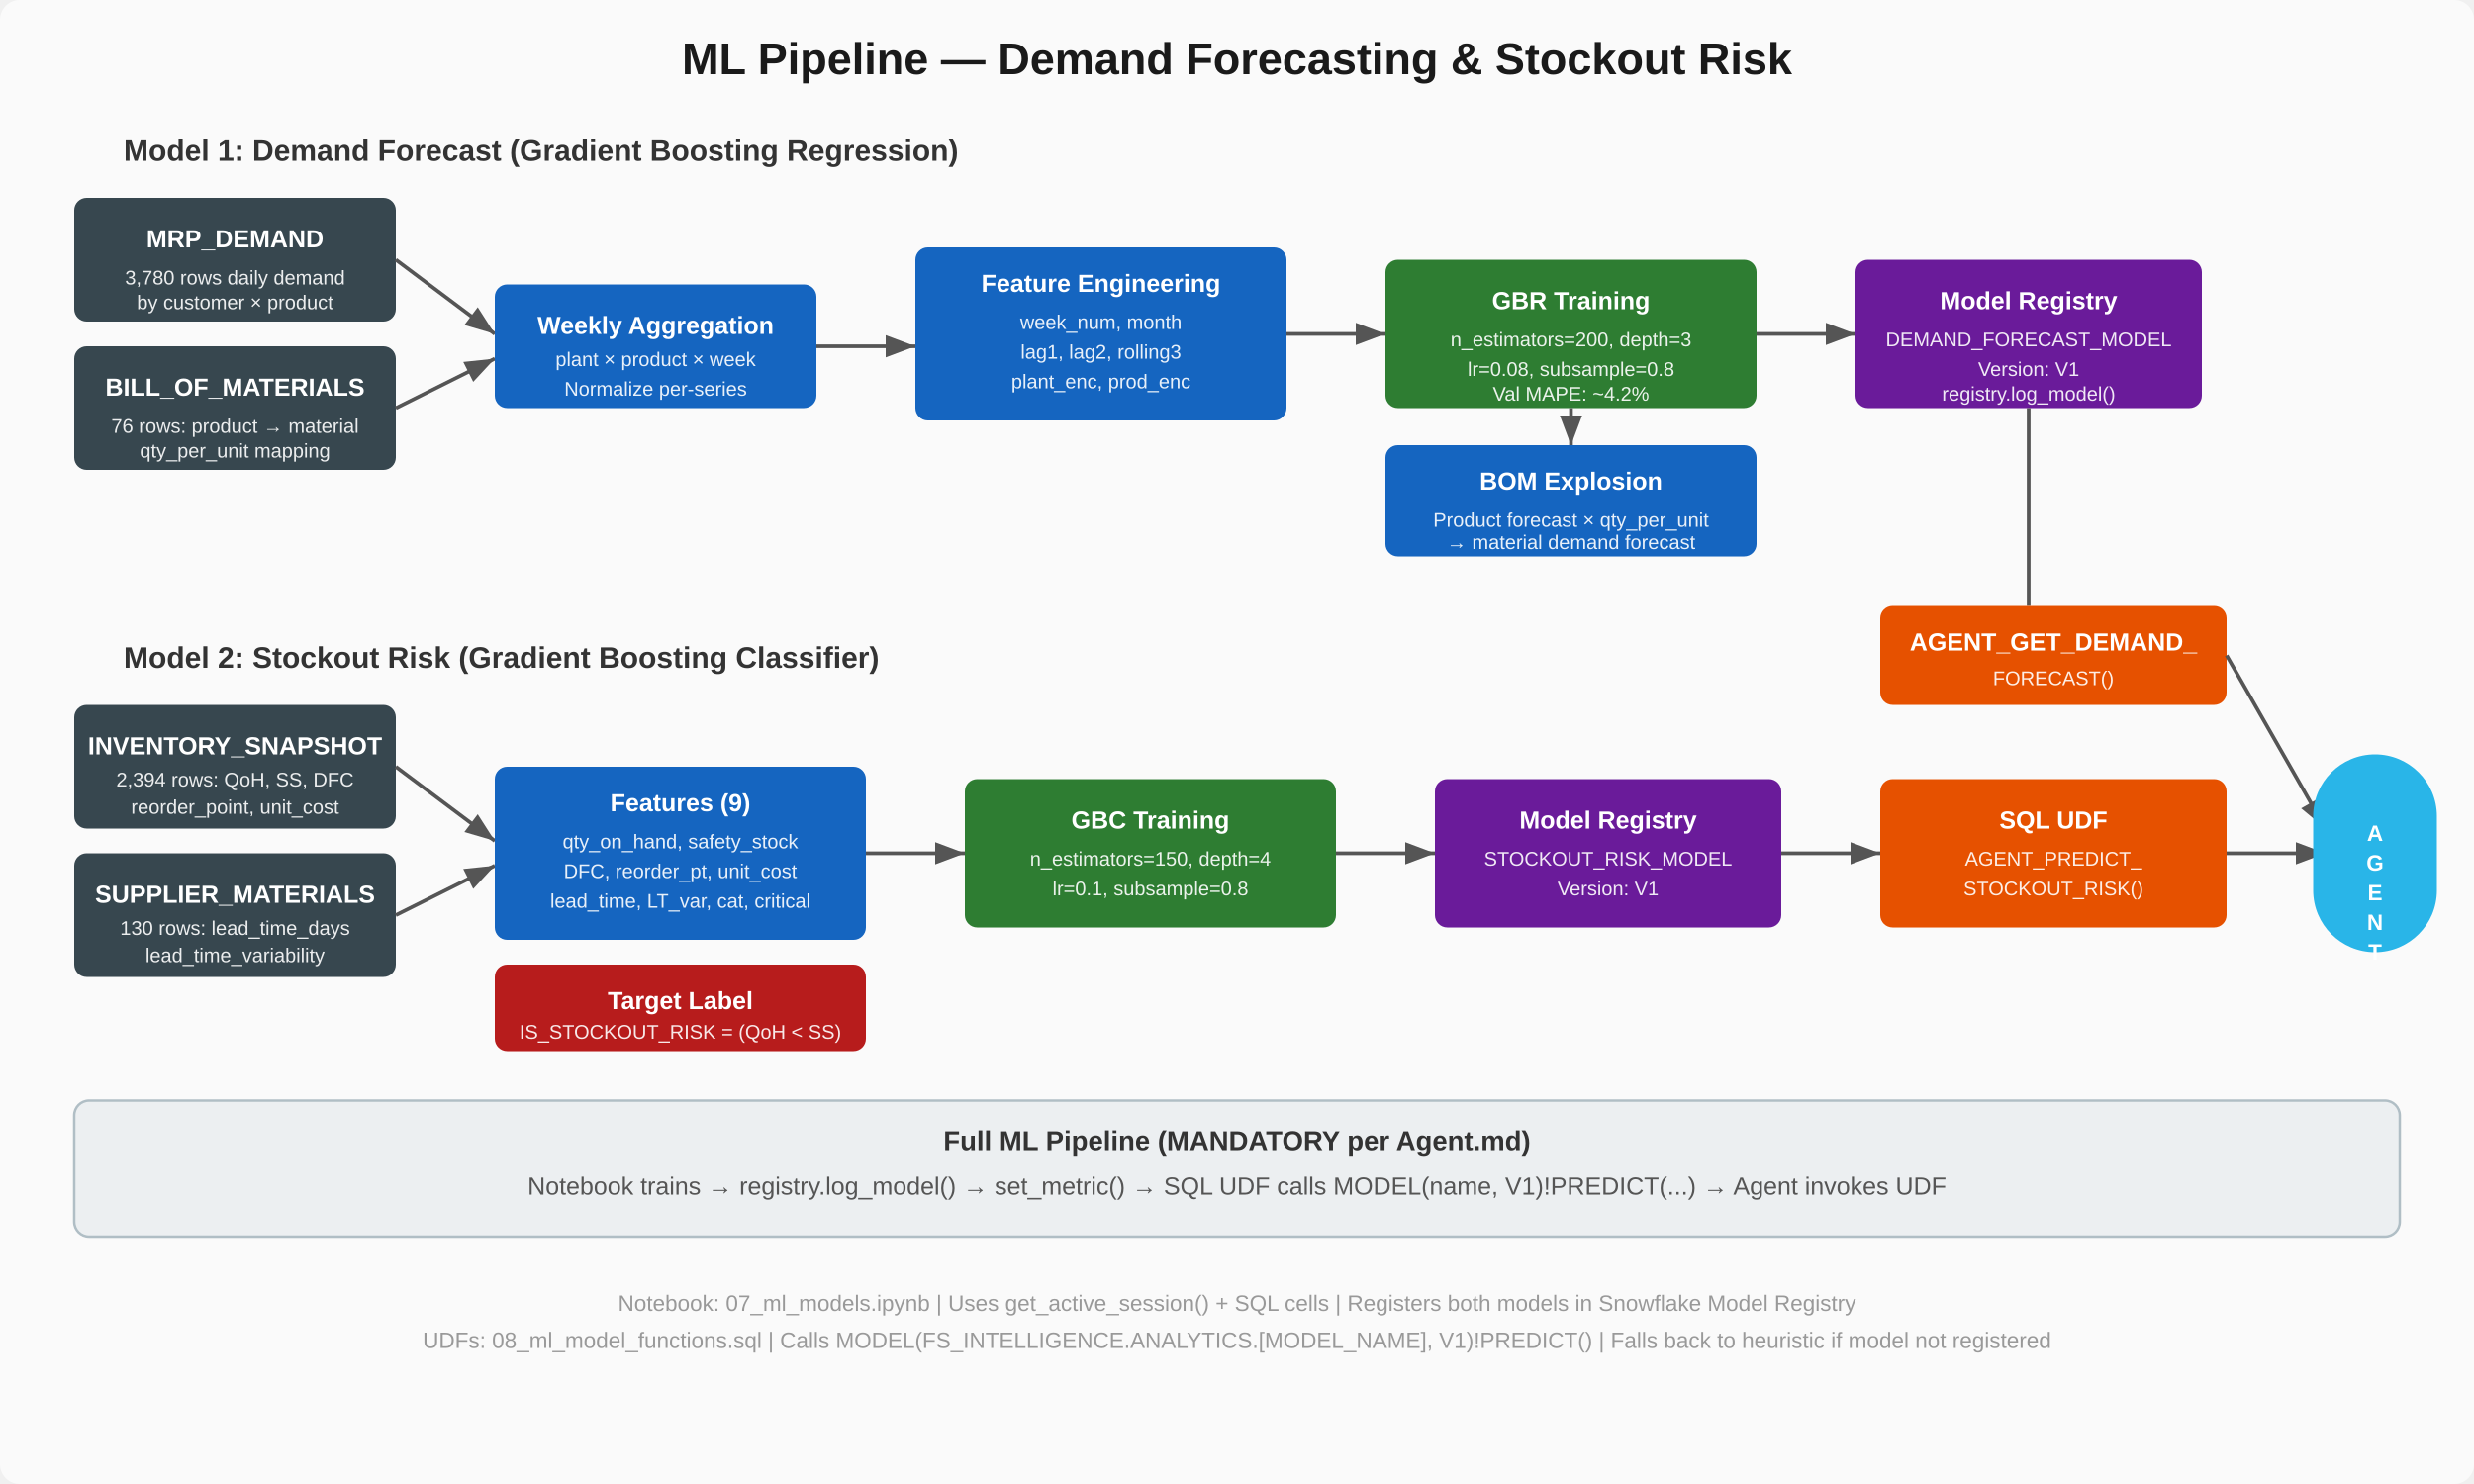
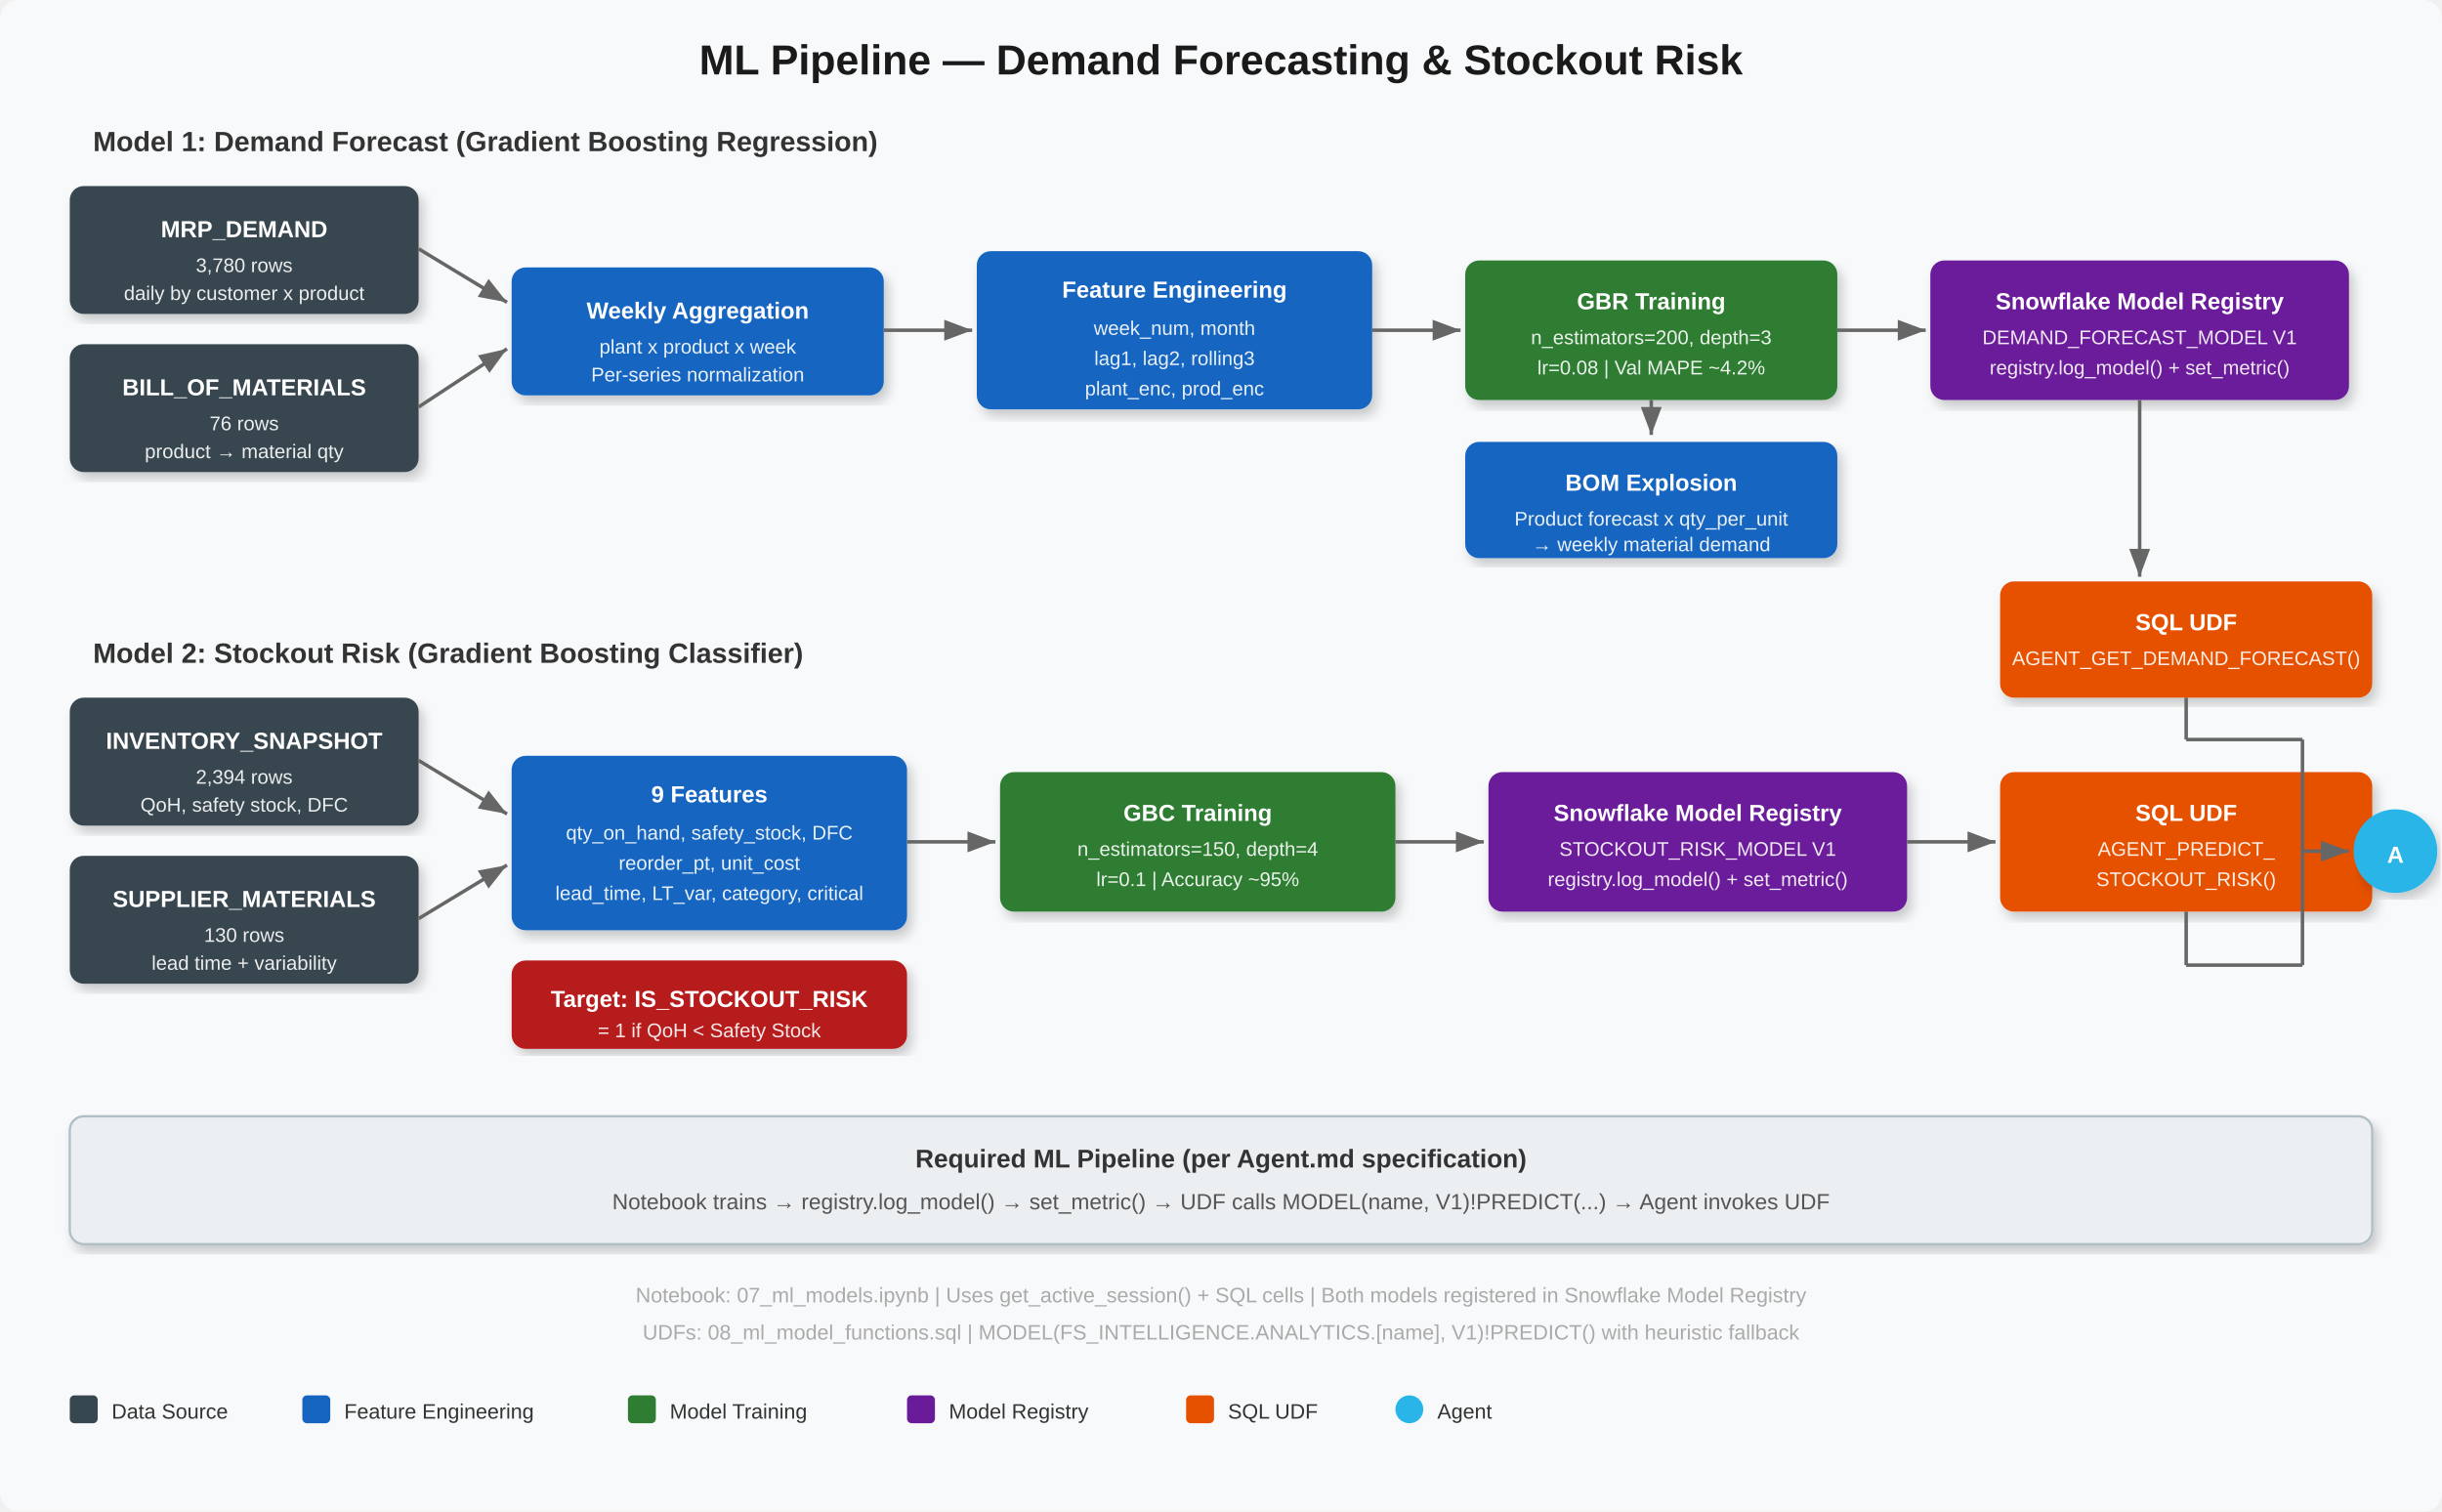
- <svg xmlns="http://www.w3.org/2000/svg" viewBox="0 0 1000 600">
+ <svg xmlns="http://www.w3.org/2000/svg" viewBox="0 0 1050 650">
  <defs>
    <style>
      text { font-family: Arial, sans-serif; }
      .title { font-size: 18px; font-weight: bold; fill: #1a1a1a; }
      .box-label { font-size: 10px; font-weight: bold; fill: #fff; }
-       .box-detail { font-size: 8px; fill: #fff; opacity: 0.9; }
+       .box-detail { font-size: 8.5px; fill: #fff; opacity: 0.9; }
      .section { font-size: 12px; font-weight: bold; fill: #333; }
-       .arrow { fill: none; stroke: #555; stroke-width: 1.5; marker-end: url(#ah3); }
-       .data-box { fill: #37474F; }
-       .feature-box { fill: #1565C0; }
-       .model-box { fill: #2E7D32; }
-       .registry-box { fill: #6A1B9A; }
-       .udf-box { fill: #E65100; }
-       .agent-box { fill: #29B5E8; }
+       .connector { fill: none; stroke: #666; stroke-width: 1.5; }
    </style>
-     <marker id="ah3" markerWidth="8" markerHeight="6" refX="8" refY="3" orient="auto">
-       <polygon points="0 0, 8 3, 0 6" fill="#555" />
+     <filter id="shadow" x="-4%" y="-4%" width="108%" height="112%">
+       <feDropShadow dx="2" dy="3" stdDeviation="2.5" flood-opacity="0.2" />
+     </filter>
+     <marker id="arrow" markerWidth="8" markerHeight="6" refX="8" refY="3" orient="auto">
+       <polygon points="0 0, 8 3, 0 6" fill="#666" />
    </marker>
  </defs>
-   <rect width="1000" height="600" fill="#fafafa" rx="8" />
-   <text x="500" y="30" text-anchor="middle" class="title">ML Pipeline — Demand Forecasting &amp; Stockout Risk</text>
-   <text x="50" y="65" class="section">Model 1: Demand Forecast (Gradient Boosting Regression)</text>
-   <rect x="30" y="80" width="130" height="50" rx="5" class="data-box" />
-   <text x="95" y="100" text-anchor="middle" class="box-label">MRP_DEMAND</text>
-   <text x="95" y="115" text-anchor="middle" class="box-detail">3,780 rows daily demand</text>
-   <text x="95" y="125" text-anchor="middle" class="box-detail">by customer × product</text>
-   <rect x="30" y="140" width="130" height="50" rx="5" class="data-box" />
-   <text x="95" y="160" text-anchor="middle" class="box-label">BILL_OF_MATERIALS</text>
-   <text x="95" y="175" text-anchor="middle" class="box-detail">76 rows: product → material</text>
-   <text x="95" y="185" text-anchor="middle" class="box-detail">qty_per_unit mapping</text>
-   <line x1="160" y1="105" x2="200" y2="135" class="arrow" />
-   <line x1="160" y1="165" x2="200" y2="145" class="arrow" />
-   <rect x="200" y="115" width="130" height="50" rx="5" class="feature-box" />
-   <text x="265" y="135" text-anchor="middle" class="box-label">Weekly Aggregation</text>
-   <text x="265" y="148" text-anchor="middle" class="box-detail">plant × product × week</text>
-   <text x="265" y="160" text-anchor="middle" class="box-detail">Normalize per-series</text>
-   <line x1="330" y1="140" x2="370" y2="140" class="arrow" />
-   <rect x="370" y="100" width="150" height="70" rx="5" class="feature-box" />
-   <text x="445" y="118" text-anchor="middle" class="box-label">Feature Engineering</text>
-   <text x="445" y="133" text-anchor="middle" class="box-detail">week_num, month</text>
-   <text x="445" y="145" text-anchor="middle" class="box-detail">lag1, lag2, rolling3</text>
-   <text x="445" y="157" text-anchor="middle" class="box-detail">plant_enc, prod_enc</text>
-   <line x1="520" y1="135" x2="560" y2="135" class="arrow" />
-   <rect x="560" y="105" width="150" height="60" rx="5" class="model-box" />
-   <text x="635" y="125" text-anchor="middle" class="box-label">GBR Training</text>
-   <text x="635" y="140" text-anchor="middle" class="box-detail">n_estimators=200, depth=3</text>
-   <text x="635" y="152" text-anchor="middle" class="box-detail">lr=0.08, subsample=0.8</text>
-   <text x="635" y="162" text-anchor="middle" class="box-detail">Val MAPE: ~4.2%</text>
-   <line x1="710" y1="135" x2="750" y2="135" class="arrow" />
-   <rect x="750" y="105" width="140" height="60" rx="5" class="registry-box" />
-   <text x="820" y="125" text-anchor="middle" class="box-label">Model Registry</text>
-   <text x="820" y="140" text-anchor="middle" class="box-detail">DEMAND_FORECAST_MODEL</text>
-   <text x="820" y="152" text-anchor="middle" class="box-detail">Version: V1</text>
-   <text x="820" y="162" text-anchor="middle" class="box-detail">registry.log_model()</text>
-   <rect x="560" y="180" width="150" height="45" rx="5" class="feature-box" />
-   <text x="635" y="198" text-anchor="middle" class="box-label">BOM Explosion</text>
-   <text x="635" y="213" text-anchor="middle" class="box-detail">Product forecast × qty_per_unit</text>
-   <text x="635" y="222" text-anchor="middle" class="box-detail">→ material demand forecast</text>
-   <line x1="635" y1="165" x2="635" y2="180" class="arrow" />
-   <text x="50" y="270" class="section">Model 2: Stockout Risk (Gradient Boosting Classifier)</text>
-   <rect x="30" y="285" width="130" height="50" rx="5" class="data-box" />
-   <text x="95" y="305" text-anchor="middle" class="box-label">INVENTORY_SNAPSHOT</text>
-   <text x="95" y="318" text-anchor="middle" class="box-detail">2,394 rows: QoH, SS, DFC</text>
-   <text x="95" y="329" text-anchor="middle" class="box-detail">reorder_point, unit_cost</text>
-   <rect x="30" y="345" width="130" height="50" rx="5" class="data-box" />
-   <text x="95" y="365" text-anchor="middle" class="box-label">SUPPLIER_MATERIALS</text>
-   <text x="95" y="378" text-anchor="middle" class="box-detail">130 rows: lead_time_days</text>
-   <text x="95" y="389" text-anchor="middle" class="box-detail">lead_time_variability</text>
-   <line x1="160" y1="310" x2="200" y2="340" class="arrow" />
-   <line x1="160" y1="370" x2="200" y2="350" class="arrow" />
-   <rect x="200" y="310" width="150" height="70" rx="5" class="feature-box" />
-   <text x="275" y="328" text-anchor="middle" class="box-label">Features (9)</text>
-   <text x="275" y="343" text-anchor="middle" class="box-detail">qty_on_hand, safety_stock</text>
-   <text x="275" y="355" text-anchor="middle" class="box-detail">DFC, reorder_pt, unit_cost</text>
-   <text x="275" y="367" text-anchor="middle" class="box-detail">lead_time, LT_var, cat, critical</text>
-   <line x1="350" y1="345" x2="390" y2="345" class="arrow" />
-   <rect x="200" y="390" width="150" height="35" rx="5" fill="#B71C1C" />
-   <text x="275" y="408" text-anchor="middle" class="box-label">Target Label</text>
-   <text x="275" y="420" text-anchor="middle" class="box-detail">IS_STOCKOUT_RISK = (QoH &lt; SS)</text>
-   <rect x="390" y="315" width="150" height="60" rx="5" class="model-box" />
-   <text x="465" y="335" text-anchor="middle" class="box-label">GBC Training</text>
-   <text x="465" y="350" text-anchor="middle" class="box-detail">n_estimators=150, depth=4</text>
-   <text x="465" y="362" text-anchor="middle" class="box-detail">lr=0.1, subsample=0.8</text>
-   <line x1="540" y1="345" x2="580" y2="345" class="arrow" />
-   <rect x="580" y="315" width="140" height="60" rx="5" class="registry-box" />
-   <text x="650" y="335" text-anchor="middle" class="box-label">Model Registry</text>
-   <text x="650" y="350" text-anchor="middle" class="box-detail">STOCKOUT_RISK_MODEL</text>
-   <text x="650" y="362" text-anchor="middle" class="box-detail">Version: V1</text>
-   <line x1="720" y1="345" x2="760" y2="345" class="arrow" />
-   <rect x="760" y="315" width="140" height="60" rx="5" class="udf-box" />
-   <text x="830" y="335" text-anchor="middle" class="box-label">SQL UDF</text>
-   <text x="830" y="350" text-anchor="middle" class="box-detail">AGENT_PREDICT_</text>
-   <text x="830" y="362" text-anchor="middle" class="box-detail">STOCKOUT_RISK()</text>
-   <line x1="820" y1="165" x2="820" y2="245" stroke="#555" stroke-width="1.5" />
-   <rect x="760" y="245" width="140" height="40" rx="5" class="udf-box" />
-   <text x="830" y="263" text-anchor="middle" class="box-label">AGENT_GET_DEMAND_</text>
-   <text x="830" y="277" text-anchor="middle" class="box-detail">FORECAST()</text>
-   <line x1="900" y1="265" x2="940" y2="335" class="arrow" />
-   <line x1="900" y1="345" x2="940" y2="345" class="arrow" />
-   <rect x="935" y="305" width="50" height="80" rx="25" fill="#29B5E8" />
-   <text x="960" y="340" text-anchor="middle" style="font-size:9px; font-weight:bold; fill:#fff;">A</text>
-   <text x="960" y="352" text-anchor="middle" style="font-size:9px; font-weight:bold; fill:#fff;">G</text>
-   <text x="960" y="364" text-anchor="middle" style="font-size:9px; font-weight:bold; fill:#fff;">E</text>
-   <text x="960" y="376" text-anchor="middle" style="font-size:9px; font-weight:bold; fill:#fff;">N</text>
-   <text x="960" y="388" text-anchor="middle" style="font-size:9px; font-weight:bold; fill:#fff;">T</text>
-   <rect x="30" y="445" width="940" height="55" rx="6" fill="#ECEFF1" stroke="#B0BEC5" />
-   <text x="500" y="465" text-anchor="middle" style="font-size:11px; font-weight:bold; fill:#333;">Full ML Pipeline (MANDATORY per Agent.md)</text>
-   <text x="500" y="483" text-anchor="middle" style="font-size:10px; fill:#555;">Notebook trains → registry.log_model() → set_metric() → SQL UDF calls MODEL(name, V1)!PREDICT(...) → Agent invokes UDF</text>
-   <text x="500" y="530" text-anchor="middle" style="font-size:9px; fill:#999;">Notebook: 07_ml_models.ipynb | Uses get_active_session() + SQL cells | Registers both models in Snowflake Model Registry</text>
-   <text x="500" y="545" text-anchor="middle" style="font-size:9px; fill:#999;">UDFs: 08_ml_model_functions.sql | Calls MODEL(FS_INTELLIGENCE.ANALYTICS.[MODEL_NAME], V1)!PREDICT() | Falls back to heuristic if model not registered</text>
+   <rect width="1050" height="650" fill="#f8f9fa" rx="8" />
+   <text x="525" y="32" text-anchor="middle" class="title">ML Pipeline — Demand Forecasting &amp; Stockout Risk</text>
+   <text x="40" y="65" class="section">Model 1: Demand Forecast (Gradient Boosting Regression)</text>
+   <rect x="30" y="80" width="150" height="55" rx="6" fill="#37474F" filter="url(#shadow)" />
+   <text x="105" y="102" text-anchor="middle" class="box-label">MRP_DEMAND</text>
+   <text x="105" y="117" text-anchor="middle" class="box-detail">3,780 rows</text>
+   <text x="105" y="129" text-anchor="middle" class="box-detail">daily by customer x product</text>
+   <rect x="30" y="148" width="150" height="55" rx="6" fill="#37474F" filter="url(#shadow)" />
+   <text x="105" y="170" text-anchor="middle" class="box-label">BILL_OF_MATERIALS</text>
+   <text x="105" y="185" text-anchor="middle" class="box-detail">76 rows</text>
+   <text x="105" y="197" text-anchor="middle" class="box-detail">product → material qty</text>
+   <line x1="180" y1="107" x2="218" y2="130" class="connector" marker-end="url(#arrow)" />
+   <line x1="180" y1="175" x2="218" y2="150" class="connector" marker-end="url(#arrow)" />
+   <rect x="220" y="115" width="160" height="55" rx="6" fill="#1565C0" filter="url(#shadow)" />
+   <text x="300" y="137" text-anchor="middle" class="box-label">Weekly Aggregation</text>
+   <text x="300" y="152" text-anchor="middle" class="box-detail">plant x product x week</text>
+   <text x="300" y="164" text-anchor="middle" class="box-detail">Per-series normalization</text>
+   <line x1="380" y1="142" x2="418" y2="142" class="connector" marker-end="url(#arrow)" />
+   <rect x="420" y="108" width="170" height="68" rx="6" fill="#1565C0" filter="url(#shadow)" />
+   <text x="505" y="128" text-anchor="middle" class="box-label">Feature Engineering</text>
+   <text x="505" y="144" text-anchor="middle" class="box-detail">week_num, month</text>
+   <text x="505" y="157" text-anchor="middle" class="box-detail">lag1, lag2, rolling3</text>
+   <text x="505" y="170" text-anchor="middle" class="box-detail">plant_enc, prod_enc</text>
+   <line x1="590" y1="142" x2="628" y2="142" class="connector" marker-end="url(#arrow)" />
+   <rect x="630" y="112" width="160" height="60" rx="6" fill="#2E7D32" filter="url(#shadow)" />
+   <text x="710" y="133" text-anchor="middle" class="box-label">GBR Training</text>
+   <text x="710" y="148" text-anchor="middle" class="box-detail">n_estimators=200, depth=3</text>
+   <text x="710" y="161" text-anchor="middle" class="box-detail">lr=0.08 | Val MAPE ~4.2%</text>
+   <line x1="790" y1="142" x2="828" y2="142" class="connector" marker-end="url(#arrow)" />
+   <rect x="830" y="112" width="180" height="60" rx="6" fill="#6A1B9A" filter="url(#shadow)" />
+   <text x="920" y="133" text-anchor="middle" class="box-label">Snowflake Model Registry</text>
+   <text x="920" y="148" text-anchor="middle" class="box-detail">DEMAND_FORECAST_MODEL V1</text>
+   <text x="920" y="161" text-anchor="middle" class="box-detail">registry.log_model() + set_metric()</text>
+   <rect x="630" y="190" width="160" height="50" rx="6" fill="#1565C0" filter="url(#shadow)" />
+   <text x="710" y="211" text-anchor="middle" class="box-label">BOM Explosion</text>
+   <text x="710" y="226" text-anchor="middle" class="box-detail">Product forecast x qty_per_unit</text>
+   <text x="710" y="237" text-anchor="middle" class="box-detail">→ weekly material demand</text>
+   <line x1="710" y1="172" x2="710" y2="187" class="connector" marker-end="url(#arrow)" />
+   <text x="40" y="285" class="section">Model 2: Stockout Risk (Gradient Boosting Classifier)</text>
+   <rect x="30" y="300" width="150" height="55" rx="6" fill="#37474F" filter="url(#shadow)" />
+   <text x="105" y="322" text-anchor="middle" class="box-label">INVENTORY_SNAPSHOT</text>
+   <text x="105" y="337" text-anchor="middle" class="box-detail">2,394 rows</text>
+   <text x="105" y="349" text-anchor="middle" class="box-detail">QoH, safety stock, DFC</text>
+   <rect x="30" y="368" width="150" height="55" rx="6" fill="#37474F" filter="url(#shadow)" />
+   <text x="105" y="390" text-anchor="middle" class="box-label">SUPPLIER_MATERIALS</text>
+   <text x="105" y="405" text-anchor="middle" class="box-detail">130 rows</text>
+   <text x="105" y="417" text-anchor="middle" class="box-detail">lead time + variability</text>
+   <line x1="180" y1="327" x2="218" y2="350" class="connector" marker-end="url(#arrow)" />
+   <line x1="180" y1="395" x2="218" y2="372" class="connector" marker-end="url(#arrow)" />
+   <rect x="220" y="325" width="170" height="75" rx="6" fill="#1565C0" filter="url(#shadow)" />
+   <text x="305" y="345" text-anchor="middle" class="box-label">9 Features</text>
+   <text x="305" y="361" text-anchor="middle" class="box-detail">qty_on_hand, safety_stock, DFC</text>
+   <text x="305" y="374" text-anchor="middle" class="box-detail">reorder_pt, unit_cost</text>
+   <text x="305" y="387" text-anchor="middle" class="box-detail">lead_time, LT_var, category, critical</text>
+   <line x1="390" y1="362" x2="428" y2="362" class="connector" marker-end="url(#arrow)" />
+   <rect x="220" y="413" width="170" height="38" rx="6" fill="#B71C1C" filter="url(#shadow)" />
+   <text x="305" y="433" text-anchor="middle" class="box-label">Target: IS_STOCKOUT_RISK</text>
+   <text x="305" y="446" text-anchor="middle" class="box-detail">= 1 if QoH &lt; Safety Stock</text>
+   <rect x="430" y="332" width="170" height="60" rx="6" fill="#2E7D32" filter="url(#shadow)" />
+   <text x="515" y="353" text-anchor="middle" class="box-label">GBC Training</text>
+   <text x="515" y="368" text-anchor="middle" class="box-detail">n_estimators=150, depth=4</text>
+   <text x="515" y="381" text-anchor="middle" class="box-detail">lr=0.1 | Accuracy ~95%</text>
+   <line x1="600" y1="362" x2="638" y2="362" class="connector" marker-end="url(#arrow)" />
+   <rect x="640" y="332" width="180" height="60" rx="6" fill="#6A1B9A" filter="url(#shadow)" />
+   <text x="730" y="353" text-anchor="middle" class="box-label">Snowflake Model Registry</text>
+   <text x="730" y="368" text-anchor="middle" class="box-detail">STOCKOUT_RISK_MODEL V1</text>
+   <text x="730" y="381" text-anchor="middle" class="box-detail">registry.log_model() + set_metric()</text>
+   <line x1="820" y1="362" x2="858" y2="362" class="connector" marker-end="url(#arrow)" />
+   <rect x="860" y="332" width="160" height="60" rx="6" fill="#E65100" filter="url(#shadow)" />
+   <text x="940" y="353" text-anchor="middle" class="box-label">SQL UDF</text>
+   <text x="940" y="368" text-anchor="middle" class="box-detail">AGENT_PREDICT_</text>
+   <text x="940" y="381" text-anchor="middle" class="box-detail">STOCKOUT_RISK()</text>
+   <line x1="920" y1="172" x2="920" y2="248" class="connector" marker-end="url(#arrow)" />
+   <rect x="860" y="250" width="160" height="50" rx="6" fill="#E65100" filter="url(#shadow)" />
+   <text x="940" y="271" text-anchor="middle" class="box-label">SQL UDF</text>
+   <text x="940" y="286" text-anchor="middle" class="box-detail">AGENT_GET_DEMAND_FORECAST()</text>
+   <line x1="940" y1="300" x2="940" y2="318" class="connector" />
+   <line x1="940" y1="392" x2="940" y2="415" class="connector" />
+   <line x1="940" y1="318" x2="990" y2="318" class="connector" />
+   <line x1="940" y1="415" x2="990" y2="415" class="connector" />
+   <line x1="990" y1="318" x2="990" y2="415" class="connector" />
+   <line x1="990" y1="366" x2="1010" y2="366" class="connector" marker-end="url(#arrow)" />
+   <circle cx="1030" cy="366" r="18" fill="#29B5E8" filter="url(#shadow)" />
+   <text x="1030" y="371" text-anchor="middle" style="font-size:10px; font-weight:bold; fill:#fff;">A</text>
+   <rect x="30" y="480" width="990" height="55" rx="6" fill="#ECEFF1" stroke="#B0BEC5" filter="url(#shadow)" />
+   <text x="525" y="502" text-anchor="middle" style="font-size:11px; font-weight:bold; fill:#333;">Required ML Pipeline (per Agent.md specification)</text>
+   <text x="525" y="520" text-anchor="middle" style="font-size:9.5px; fill:#555;">Notebook trains → registry.log_model() → set_metric() → UDF calls MODEL(name, V1)!PREDICT(...) → Agent invokes UDF</text>
+   <text x="525" y="560" text-anchor="middle" style="font-size:9px; fill:#aaa;">Notebook: 07_ml_models.ipynb | Uses get_active_session() + SQL cells | Both models registered in Snowflake Model Registry</text>
+   <text x="525" y="576" text-anchor="middle" style="font-size:9px; fill:#aaa;">UDFs: 08_ml_model_functions.sql | MODEL(FS_INTELLIGENCE.ANALYTICS.[name], V1)!PREDICT() with heuristic fallback</text>
+   <rect x="30" y="600" width="12" height="12" rx="2" fill="#37474F" />
+   <text x="48" y="610" style="font-size:9px; fill:#333;">Data Source</text>
+   <rect x="130" y="600" width="12" height="12" rx="2" fill="#1565C0" />
+   <text x="148" y="610" style="font-size:9px; fill:#333;">Feature Engineering</text>
+   <rect x="270" y="600" width="12" height="12" rx="2" fill="#2E7D32" />
+   <text x="288" y="610" style="font-size:9px; fill:#333;">Model Training</text>
+   <rect x="390" y="600" width="12" height="12" rx="2" fill="#6A1B9A" />
+   <text x="408" y="610" style="font-size:9px; fill:#333;">Model Registry</text>
+   <rect x="510" y="600" width="12" height="12" rx="2" fill="#E65100" />
+   <text x="528" y="610" style="font-size:9px; fill:#333;">SQL UDF</text>
+   <circle cx="606" cy="606" r="6" fill="#29B5E8" />
+   <text x="618" y="610" style="font-size:9px; fill:#333;">Agent</text>
</svg>
